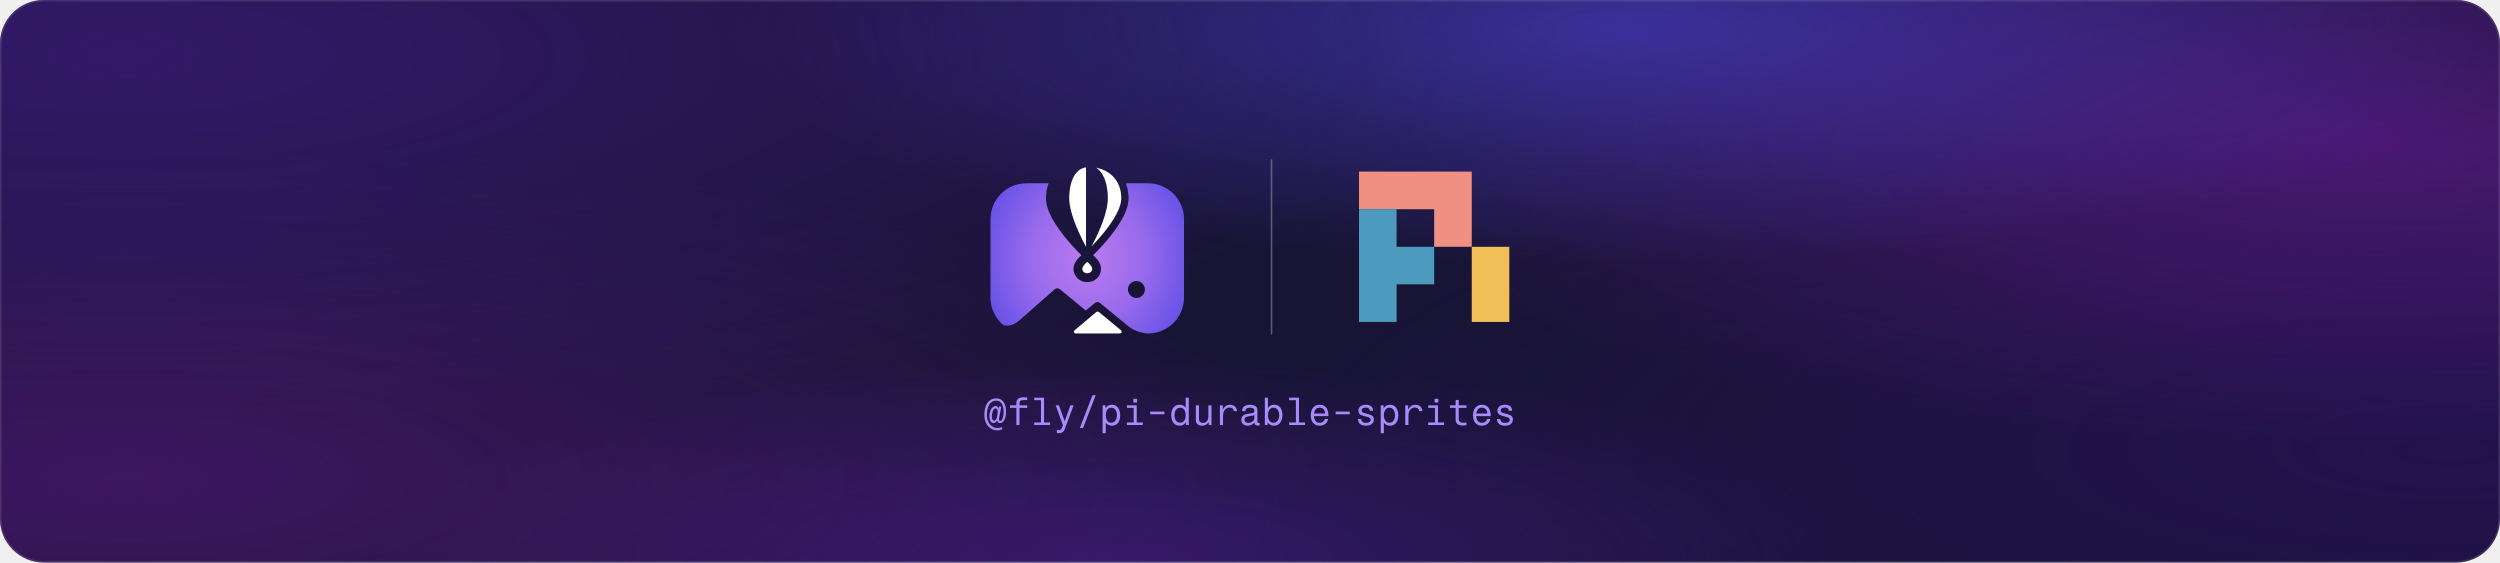
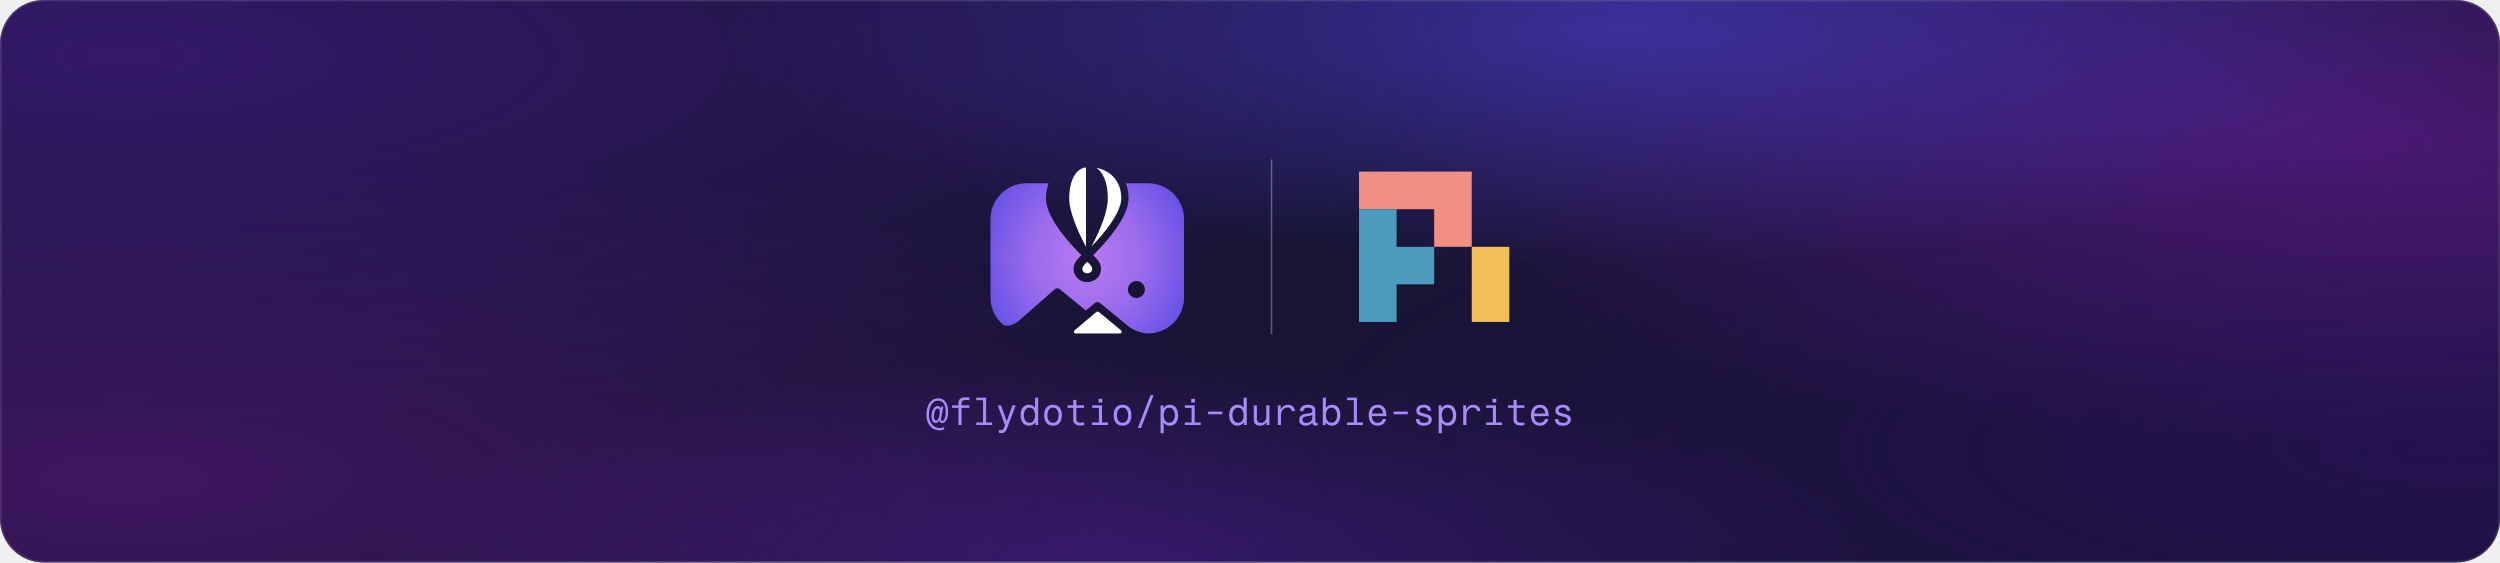
<svg xmlns="http://www.w3.org/2000/svg" viewBox="0 0 1600 360" width="1600" height="360">
  <defs>
    <radialGradient id="bannerdark5" gradientUnits="userSpaceOnUse" cx="1568.0" cy="288.0" r="768.0" gradientTransform="translate(1568.0 288.0) scale(1 0.28125) translate(-1568.0 -288.0)">
      <stop offset="0" stop-color="#2E1065" stop-opacity="0.55" />
      <stop offset="1" stop-color="#2E1065" stop-opacity="0" />
    </radialGradient>
    <radialGradient id="bannerdark4" gradientUnits="userSpaceOnUse" cx="720.0" cy="360.0" r="480.0" gradientTransform="translate(720.0 360.0) scale(1 0.27) translate(-720.0 -360.0)">
      <stop offset="0" stop-color="#4C1D95" stop-opacity="0.55" />
      <stop offset="1" stop-color="#4C1D95" stop-opacity="0" />
    </radialGradient>
    <radialGradient id="bannerdark3" gradientUnits="userSpaceOnUse" cx="80.0" cy="306.0" r="768.0" gradientTransform="translate(80.0 306.0) scale(1 0.28125) translate(-80.0 -306.0)">
      <stop offset="0" stop-color="#5D1985" stop-opacity="0.55" />
      <stop offset="1" stop-color="#5D1985" stop-opacity="0" />
    </radialGradient>
    <radialGradient id="bannerdark2" gradientUnits="userSpaceOnUse" cx="1520.0" cy="90.0" r="672.0" gradientTransform="translate(1520.0 90.0) scale(1 0.2892857) translate(-1520.0 -90.0)">
      <stop offset="0" stop-color="#731CA5" stop-opacity="0.55" />
      <stop offset="1" stop-color="#731CA5" stop-opacity="0" />
    </radialGradient>
    <radialGradient id="bannerdark1" gradientUnits="userSpaceOnUse" cx="1040.0" cy="18.0" r="576.0" gradientTransform="translate(1040.0 18.0) scale(1 0.2625) translate(-1040.0 -18.0)">
      <stop offset="0" stop-color="#5046E4" stop-opacity="0.55" />
      <stop offset="1" stop-color="#5046E4" stop-opacity="0" />
    </radialGradient>
    <radialGradient id="bannerdark0" gradientUnits="userSpaceOnUse" cx="80.0" cy="36.0" r="864.0" gradientTransform="translate(80.0 36.0) scale(1 0.275) translate(-80.0 -36.0)">
      <stop offset="0" stop-color="#4C1D95" stop-opacity="0.55" />
      <stop offset="1" stop-color="#4C1D95" stop-opacity="0" />
    </radialGradient>
  </defs>
  <rect width="1600" height="360" rx="28" fill="#171434" />
  <rect width="1600" height="360" rx="28" fill="url(#bannerdark5)" />
  <rect width="1600" height="360" rx="28" fill="url(#bannerdark4)" />
  <rect width="1600" height="360" rx="28" fill="url(#bannerdark3)" />
  <rect width="1600" height="360" rx="28" fill="url(#bannerdark2)" />
  <rect width="1600" height="360" rx="28" fill="url(#bannerdark1)" />
  <rect width="1600" height="360" rx="28" fill="url(#bannerdark0)" />
  <rect x="0.5" y="0.5" width="1599" height="359" rx="27.5" fill="none" stroke="#FFFFFF" stroke-opacity="0.12" />
  <svg x="633.91" y="102.00" width="123.87" height="112.00" viewBox="0 0 167 151" preserveAspectRatio="xMidYMid meet" fill-rule="evenodd" clip-rule="evenodd">
    <path d="M116.78 20.613h19.23c17.104 0 30.99 13.886 30.99 30.99v67.618c0 17.104-13.886 30.99-30.99 30.99h-1.516c-8.803-1.377-12.621-4.017-15.57-6.248L94.475 123.86a3.453 3.453 0 00-4.329 0l-7.943 6.532-22.37-18.394a3.443 3.443 0 00-4.326 0l-31.078 27.339c-6.255 5.087-10.392 4.148-13.075 3.853C4.424 137.503 0 128.874 0 119.221V51.603c0-17.104 13.886-30.99 30.993-30.99H50.18l-.035.077-.647 1.886-.201.647-.871 3.862-.12.678-.382 3.868-.051 1.062-.008.372.036 1.774.088 1.039.215 1.628.275 1.464.326 1.349.423 1.46 1.098 3.092.362.927 1.912 4.04.675 1.241 2.211 3.795.846 1.369 3.086 4.544.446.602 4.015 5.226 1.297 1.608 4.585 5.36.942 1.031 3.779 4.066 1.497 1.55 2.474 2.457-.497.415-.309.279a30.309 30.309 0 00-2.384 2.49c-.359.423-.701.86-1.025 1.31-.495.687-.938 1.41-1.324 2.164-.198.391-.375.792-.531 1.202a11.098 11.098 0 00-.718 3.267l-.014.966c.035 1.362.312 2.707.819 3.972a11.06 11.06 0 002.209 3.464 11.274 11.274 0 002.329 1.896c.731.447 1.51.816 2.319 1.096 1.76.597 3.627.809 5.476.623h.01a12.347 12.347 0 004.516-1.341 11.647 11.647 0 001.724-1.116 11.067 11.067 0 003.479-4.626c.569-1.422.848-2.941.823-4.471l-.044-.799a11.305 11.305 0 00-.749-3.078c-.17-.429-.364-.848-.58-1.257-.4-.752-.856-1.473-1.362-2.158-.232-.313-.472-.62-.72-.921a29.81 29.81 0 00-2.661-2.787l-.669-.569 1.133-1.119 4.869-5.085 1.684-1.849 2.618-2.945 1.703-1.992 2.428-2.957 1.644-2.067 2.414-3.228 1.219-1.67 1.729-2.585 1.44-2.203 2.713-4.725 1.552-3.1.045-.095 1.188-2.876c.015-.037.029-.075.04-.114l1.28-3.991.134-.582.555-3.177.108-.86.033-.527.038-1.989-.01-.371-.102-1.781-.126-1.383-.63-3.989a1.521 1.521 0 00-.037-.159l-.809-2.949-.279-.82-.364-.907zm9.141 84.321c-4.007.056-7.287 3.336-7.343 7.342.059 4.006 3.337 7.284 7.343 7.341 4.005-.058 7.284-3.335 7.345-7.341-.058-4.006-3.338-7.286-7.345-7.342z" fill="url(#flydark_Radial1)" />
    <path d="M111.465 150.211H73.704c-1.936 0-2.205-1.834-.96-2.876 18.43-15.44 18.386-15.491 18.386-15.491a2.035 2.035 0 012.606-.006s17.321 14.351 18.689 15.497c1.245 1.042.976 2.876-.96 2.876zM83.607 88.627l.195.057c.063.03.116.075.173.114l.163.144c.402.37.793.759 1.169 1.157.265.283.523.574.771.875.315.38.61.779.879 1.194.116.183.224.368.325.561.088.167.167.34.236.515.122.305.214.627.242.954l-.006.614a3.507 3.507 0 01-1.662 2.732 4.747 4.747 0 01-2.021.665l-.759.022-.641-.056a4.964 4.964 0 01-.881-.214 4.17 4.17 0 01-.834-.391l-.5-.366a3.431 3.431 0 01-1.139-1.952 5.016 5.016 0 01-.059-.387l-.018-.586c.01-.158.034-.315.069-.472.087-.341.213-.673.372-.988.205-.396.439-.776.7-1.137.433-.586.903-1.143 1.405-1.67.324-.342.655-.673 1.001-.993l.246-.221c.171-.114.173-.114.368-.171h.206zM82.348 6.956l.079-.006v68.484l-.171-.315a191.48 191.48 0 01-6.291-12.749 136.496 136.496 0 01-4.269-10.689 84.358 84.358 0 01-2.574-8.802c-.541-2.365-.956-4.765-1.126-7.19a35.028 35.028 0 01-.059-3.108c.016-.903.053-1.804.109-2.705.09-1.418.234-2.832.442-4.235.165-1.104.368-2.205.62-3.293.2-.865.431-1.723.696-2.567.382-1.22.84-2.412 1.373-3.576.195-.419.405-.836.624-1.245 1.322-2.449 3.116-4.704 5.466-6.214a11.435 11.435 0 015.081-1.79zm8.88.173l4.607 1.314a28.193 28.193 0 016.076 3.096 24.387 24.387 0 016.533 6.517 24.618 24.618 0 012.531 4.878 28.586 28.586 0 011.761 7.898c.061.708.096 1.418.11 2.127.016.659.012 1.321-.041 1.98a22.292 22.292 0 01-.828 4.352 34.281 34.281 0 01-1.194 3.426 49.43 49.43 0 01-1.895 4.094c-1.536 2.966-3.304 5.803-5.195 8.547a133.118 133.118 0 01-7.491 9.776 185.466 185.466 0 01-8.987 9.96 189.999 189.999 0 005.915-12.102 149.96 149.96 0 002.876-6.93 108.799 108.799 0 002.679-7.792 76.327 76.327 0 001.54-5.976c.368-1.727.657-3.472.836-5.228.15-1.464.205-2.937.169-4.406a62.154 62.154 0 00-.1-2.695c-.216-3.612-.765-7.212-1.818-10.676a31.255 31.255 0 00-1.453-3.849c-1.348-2.937-3.23-5.683-5.776-7.686l-.855-.625z" fill="#fff" />
    <defs>
      <radialGradient id="flydark_Radial1" cx="0" cy="0" r="1" gradientUnits="userSpaceOnUse" gradientTransform="matrix(113.923 0 0 121.968 83.499 85.411)">
        <stop offset="0" stop-color="#ba7bf0" />
        <stop offset=".43" stop-color="#996bec" />
        <stop offset="1" stop-color="#5046e4" />
      </radialGradient>
    </defs>
  </svg>
  <rect x="813.27" y="102.00" width="1" height="112.00" fill="#FFFFFF" fill-opacity="0.3" />
  <svg x="869.77" y="109.84" width="96.32" height="96.32" viewBox="0 0 470 470">
    <path fill="#F09082" d="M0 0H352.07V234.71H234.71V117.36H0Z" />
    <path fill="#4D9ABF" d="M0 117.36H117.36V234.71H234.71V352.07H117.36V469.43H0Z" />
    <path fill="#F1BE58" d="M352.07 234.71H469.43V469.43H352.07V234.71Z" />
  </svg>
-   <path fill="#A78BFA" d="M639.08 261.584 639.368 260.24H640.808L639.368 267.992Q639.272 268.592 639.476 268.988Q639.68 269.384 640.184 269.384Q640.784 269.384 641.264 268.604Q641.744 267.824 642.032 266.516Q642.32 265.208 642.32 263.648Q642.32 260.144 641.096 258.284Q639.872 256.424 637.52 256.424Q635.672 256.424 634.34 257.576Q633.008 258.728 632.3 260.804Q631.592 262.88 631.592 265.616Q631.592 267.656 632.204 269.216Q632.816 270.776 633.788 271.832Q634.76 272.888 635.912 273.416Q637.064 273.944 638.144 273.944Q639.128 273.944 639.776 273.788Q640.424 273.632 641.096 273.32L641.576 274.664Q640.88 275.0 640.088 275.204Q639.296 275.408 638.12 275.408Q636.536 275.408 635.072 274.748Q633.608 274.088 632.456 272.84Q631.304 271.592 630.644 269.792Q629.984 267.992 629.984 265.688Q629.984 262.352 630.908 259.94Q631.832 257.528 633.536 256.232Q635.24 254.936 637.568 254.936Q640.592 254.936 642.236 257.216Q643.88 259.496 643.88 263.624Q643.88 265.736 643.376 267.356Q642.872 268.976 642.02 269.876Q641.168 270.776 640.064 270.776Q639.32 270.776 638.804 270.356Q638.288 269.936 638.144 269.048Q637.736 269.912 637.124 270.344Q636.512 270.776 635.936 270.776Q634.712 270.776 633.968 269.6Q633.224 268.424 633.224 266.384Q633.224 264.416 633.8 262.94Q634.376 261.464 635.3 260.648Q636.224 259.832 637.232 259.832Q638.024 259.832 638.48 260.36Q638.936 260.888 639.08 261.584ZM637.16 261.392Q636.536 261.392 636.008 262.028Q635.48 262.664 635.156 263.792Q634.832 264.92 634.832 266.408Q634.832 267.776 635.168 268.484Q635.504 269.192 636.272 269.192Q636.824 269.192 637.16 268.808Q637.496 268.424 637.832 267.656Q638.0 267.224 638.156 266.516Q638.312 265.808 638.408 265.028Q638.504 264.248 638.504 263.6Q638.504 262.544 638.144 261.968Q637.784 261.392 637.16 261.392Z M652.472 259.424H657.44V261.056H652.472V272.0H650.48V261.056H646.4V259.424H650.48V258.032Q650.48 256.064 651.644 255.164Q652.808 254.264 655.112 254.264Q655.664 254.264 656.228 254.288Q656.792 254.312 657.416 254.408V256.136Q656.912 256.088 656.42 256.052Q655.928 256.016 655.592 256.016Q653.864 256.016 653.168 256.472Q652.472 256.928 652.472 258.2Z M668.192 254.504V270.368H672.056V272.0H661.904V270.368H666.224V256.136H661.904V254.504Z M681.44 274.64Q680.96 275.936 680.072 276.584Q679.184 277.232 678.008 277.232Q677.096 277.232 676.376 276.992V275.12Q676.784 275.216 677.108 275.24Q677.432 275.264 677.744 275.264Q678.44 275.264 678.848 274.988Q679.256 274.712 679.52 274.04L680.288 272.192L675.632 259.424H677.744L681.416 269.624L685.04 259.424H687.104Z M691.112 273.92 699.2 252.944H701.24L693.152 273.92Z M707.696 277.232H705.68V259.424H707.528V261.296Q708.92 259.04 711.536 259.04Q713.408 259.04 714.596 259.988Q715.784 260.936 716.36 262.484Q716.936 264.032 716.936 265.856Q716.936 267.656 716.348 269.156Q715.76 270.656 714.56 271.544Q713.36 272.432 711.56 272.432Q710.336 272.432 709.412 271.988Q708.488 271.544 707.696 270.56ZM711.2 260.912Q709.952 260.912 709.184 261.608Q708.416 262.304 708.056 263.408Q707.696 264.512 707.696 265.736Q707.696 266.96 708.056 268.064Q708.416 269.168 709.184 269.864Q709.952 270.56 711.2 270.56Q712.472 270.56 713.276 269.876Q714.08 269.192 714.464 268.1Q714.848 267.008 714.848 265.808Q714.848 264.536 714.464 263.42Q714.08 262.304 713.276 261.608Q712.472 260.912 711.2 260.912Z M727.52 259.424V270.368H731.384V272.0H721.232V270.368H725.552V261.056H721.232V259.424ZM725.336 257.624V255.224H727.736V257.624Z M736.136 263.408H745.208V265.136H736.136Z M758.84 254.504H760.832V272.0H759.056V270.224Q757.544 272.432 755.048 272.432Q753.2 272.432 751.976 271.532Q750.752 270.632 750.164 269.072Q749.576 267.512 749.576 265.592Q749.576 263.768 750.176 262.292Q750.776 260.816 751.988 259.928Q753.2 259.04 754.976 259.04Q757.544 259.04 758.84 260.984ZM755.312 260.912Q754.136 260.912 753.32 261.548Q752.504 262.184 752.084 263.276Q751.664 264.368 751.664 265.736Q751.664 267.008 752.048 268.112Q752.432 269.216 753.236 269.888Q754.04 270.56 755.336 270.56Q756.608 270.56 757.376 269.852Q758.144 269.144 758.492 268.052Q758.84 266.96 758.84 265.808Q758.84 264.536 758.48 263.42Q758.12 262.304 757.352 261.608Q756.584 260.912 755.312 260.912Z M775.352 259.424V272.0H773.552V270.128Q772.688 271.376 771.716 271.904Q770.744 272.432 769.352 272.432Q767.696 272.432 766.64 271.688Q765.344 270.752 765.344 269.0V259.424H767.336V268.208Q767.336 269.48 768.176 270.128Q768.872 270.68 769.928 270.68Q771.344 270.68 772.304 269.648Q773.36 268.52 773.36 266.408V259.424Z M780.728 272.0V259.424H782.576V262.136Q783.2 260.792 784.376 259.928Q785.552 259.064 787.088 259.064Q789.248 259.064 790.388 260.168Q791.528 261.272 791.696 263.144H789.704Q789.488 262.016 788.828 261.416Q788.168 260.816 786.896 260.816Q785.648 260.816 784.712 261.476Q783.776 262.136 783.26 263.276Q782.744 264.416 782.744 265.904V272.0Z M806.24 270.68V272.192Q805.496 272.408 805.04 272.408Q803.024 272.408 802.808 270.512Q801.752 271.544 800.744 271.988Q799.736 272.432 798.536 272.432Q796.712 272.432 795.572 271.46Q794.432 270.488 794.432 268.736Q794.432 267.44 794.984 266.66Q795.536 265.88 796.34 265.484Q797.144 265.088 797.864 264.968Q798.2 264.92 798.896 264.812Q799.592 264.704 800.648 264.56Q801.848 264.392 802.316 264.104Q802.784 263.816 802.784 263.216V262.784Q802.784 260.912 799.904 260.912Q798.512 260.912 797.804 261.452Q797.096 261.992 796.976 263.144H794.96Q795.008 260.96 796.388 260.012Q797.768 259.064 800.0 259.064Q802.328 259.064 803.528 259.94Q804.728 260.816 804.728 262.496V269.744Q804.728 270.728 805.808 270.728Q806.0 270.728 806.24 270.68ZM802.784 267.632V265.64Q802.16 265.928 801.236 266.096Q800.312 266.264 799.52 266.36Q798.128 266.528 797.3 267.008Q796.472 267.488 796.472 268.688Q796.472 269.624 797.156 270.152Q797.84 270.68 799.04 270.68Q799.928 270.68 800.78 270.284Q801.632 269.888 802.208 269.192Q802.784 268.496 802.784 267.632Z M809.504 272.0V254.504H811.496V261.104Q812.864 259.04 815.384 259.04Q817.232 259.04 818.42 259.916Q819.608 260.792 820.184 262.28Q820.76 263.768 820.76 265.592Q820.76 267.512 820.136 269.072Q819.512 270.632 818.3 271.532Q817.088 272.432 815.288 272.432Q812.72 272.432 811.304 270.272V272.0ZM815.024 260.912Q813.752 260.912 812.972 261.632Q812.192 262.352 811.844 263.468Q811.496 264.584 811.496 265.808Q811.496 266.984 811.844 268.076Q812.192 269.168 812.972 269.864Q813.752 270.56 815.024 270.56Q816.296 270.56 817.1 269.888Q817.904 269.216 818.3 268.124Q818.696 267.032 818.696 265.808Q818.696 264.488 818.3 263.384Q817.904 262.28 817.088 261.596Q816.272 260.912 815.024 260.912Z M831.344 254.504V270.368H835.208V272.0H825.056V270.368H829.376V256.136H825.056V254.504Z M849.968 268.112Q849.656 270.08 848.228 271.256Q846.8 272.432 844.592 272.432Q842.696 272.432 841.424 271.58Q840.152 270.728 839.516 269.24Q838.88 267.752 838.88 265.832Q838.88 263.72 839.6 262.208Q840.32 260.696 841.616 259.868Q842.912 259.04 844.64 259.04Q846.584 259.04 847.82 259.952Q849.056 260.864 849.644 262.496Q850.232 264.128 850.232 266.312H840.968Q841.016 268.16 841.928 269.372Q842.84 270.584 844.664 270.584Q847.136 270.584 847.952 268.112ZM844.616 260.888Q842.936 260.888 842.048 261.992Q841.16 263.096 841.016 264.68H848.072Q848.072 263.624 847.652 262.772Q847.232 261.92 846.464 261.404Q845.696 260.888 844.616 260.888Z M854.792 263.408H863.864V265.136H854.792Z M878.768 262.856H876.68Q876.656 261.92 875.972 261.368Q875.288 260.816 874.16 260.816Q872.936 260.816 872.18 261.32Q871.424 261.824 871.424 262.664Q871.424 263.336 871.88 263.744Q872.336 264.152 873.224 264.392L876.08 265.136Q877.664 265.544 878.468 266.348Q879.272 267.152 879.272 268.496Q879.272 270.32 877.928 271.376Q876.584 272.432 874.232 272.432Q869.288 272.432 869.072 268.184H871.184Q871.328 269.456 872.108 270.056Q872.888 270.656 874.28 270.656Q875.624 270.656 876.428 270.176Q877.232 269.696 877.232 268.808Q877.232 267.992 876.8 267.584Q876.368 267.176 875.336 266.912L872.696 266.216Q870.992 265.76 870.188 264.98Q869.384 264.2 869.384 262.76Q869.384 261.056 870.692 260.048Q872 259.04 874.208 259.04Q876.416 259.04 877.58 260.06Q878.744 261.08 878.768 262.856Z M885.68 277.232H883.664V259.424H885.512V261.296Q886.904 259.04 889.52 259.04Q891.392 259.04 892.58 259.988Q893.768 260.936 894.344 262.484Q894.92 264.032 894.92 265.856Q894.92 267.656 894.332 269.156Q893.744 270.656 892.544 271.544Q891.344 272.432 889.544 272.432Q888.32 272.432 887.396 271.988Q886.472 271.544 885.68 270.56ZM889.184 260.912Q887.936 260.912 887.168 261.608Q886.4 262.304 886.04 263.408Q885.68 264.512 885.68 265.736Q885.68 266.96 886.04 268.064Q886.4 269.168 887.168 269.864Q887.936 270.56 889.184 270.56Q890.456 270.56 891.26 269.876Q892.064 269.192 892.448 268.1Q892.832 267.008 892.832 265.808Q892.832 264.536 892.448 263.42Q892.064 262.304 891.26 261.608Q890.456 260.912 889.184 260.912Z M899.384 272.0V259.424H901.232V262.136Q901.856 260.792 903.032 259.928Q904.208 259.064 905.744 259.064Q907.904 259.064 909.044 260.168Q910.184 261.272 910.352 263.144H908.36Q908.144 262.016 907.484 261.416Q906.824 260.816 905.552 260.816Q904.304 260.816 903.368 261.476Q902.432 262.136 901.916 263.276Q901.4 264.416 901.4 265.904V272.0Z M920.336 259.424V270.368H924.2V272.0H914.048V270.368H918.368V261.056H914.048V259.424ZM918.152 257.624V255.224H920.552V257.624Z M933.584 259.424H938.528V261.056H933.584V268.064Q933.584 269.456 934.304 269.996Q935.024 270.536 936.392 270.536Q937.016 270.536 937.544 270.476Q938.072 270.416 938.528 270.296V272.048Q937.928 272.216 937.352 272.276Q936.776 272.336 936.272 272.336Q933.992 272.336 932.792 271.4Q931.592 270.464 931.592 268.424V261.056H927.968V259.424H931.592V255.968H933.584Z M953.792 268.112Q953.48 270.08 952.052 271.256Q950.624 272.432 948.416 272.432Q946.52 272.432 945.248 271.58Q943.976 270.728 943.34 269.24Q942.704 267.752 942.704 265.832Q942.704 263.72 943.424 262.208Q944.144 260.696 945.44 259.868Q946.736 259.04 948.464 259.04Q950.408 259.04 951.644 259.952Q952.88 260.864 953.468 262.496Q954.056 264.128 954.056 266.312H944.792Q944.84 268.16 945.752 269.372Q946.664 270.584 948.488 270.584Q950.96 270.584 951.776 268.112ZM948.44 260.888Q946.76 260.888 945.872 261.992Q944.984 263.096 944.84 264.68H951.896Q951.896 263.624 951.476 262.772Q951.056 261.92 950.288 261.404Q949.52 260.888 948.44 260.888Z M967.76 262.856H965.672Q965.648 261.92 964.964 261.368Q964.28 260.816 963.152 260.816Q961.928 260.816 961.172 261.32Q960.416 261.824 960.416 262.664Q960.416 263.336 960.872 263.744Q961.328 264.152 962.216 264.392L965.072 265.136Q966.656 265.544 967.46 266.348Q968.264 267.152 968.264 268.496Q968.264 270.32 966.92 271.376Q965.576 272.432 963.224 272.432Q958.28 272.432 958.064 268.184H960.176Q960.32 269.456 961.1 270.056Q961.88 270.656 963.272 270.656Q964.616 270.656 965.42 270.176Q966.224 269.696 966.224 268.808Q966.224 267.992 965.792 267.584Q965.36 267.176 964.328 266.912L961.688 266.216Q959.984 265.76 959.18 264.98Q958.376 264.2 958.376 262.76Q958.376 261.056 959.684 260.048Q960.992 259.04 963.2 259.04Q965.408 259.04 966.572 260.06Q967.736 261.08 967.76 262.856Z" />
+   <path fill="#A78BFA" d="M602 261.584 602.288 260.24H603.728L602.288 267.992Q602.192 268.592 602.396 268.988Q602.6 269.384 603.104 269.384Q603.704 269.384 604.184 268.604Q604.664 267.824 604.952 266.516Q605.24 265.208 605.24 263.648Q605.24 260.144 604.016 258.284Q602.792 256.424 600.44 256.424Q598.592 256.424 597.26 257.576Q595.928 258.728 595.22 260.804Q594.512 262.88 594.512 265.616Q594.512 267.656 595.124 269.216Q595.736 270.776 596.708 271.832Q597.68 272.888 598.832 273.416Q599.984 273.944 601.064 273.944Q602.048 273.944 602.696 273.788Q603.344 273.632 604.016 273.32L604.496 274.664Q603.8 275.0 603.008 275.204Q602.216 275.408 601.04 275.408Q599.456 275.408 597.992 274.748Q596.528 274.088 595.376 272.84Q594.224 271.592 593.564 269.792Q592.904 267.992 592.904 265.688Q592.904 262.352 593.828 259.94Q594.752 257.528 596.456 256.232Q598.16 254.936 600.488 254.936Q603.512 254.936 605.156 257.216Q606.8 259.496 606.8 263.624Q606.8 265.736 606.296 267.356Q605.792 268.976 604.94 269.876Q604.088 270.776 602.984 270.776Q602.24 270.776 601.724 270.356Q601.208 269.936 601.064 269.048Q600.656 269.912 600.044 270.344Q599.432 270.776 598.856 270.776Q597.632 270.776 596.888 269.6Q596.144 268.424 596.144 266.384Q596.144 264.416 596.72 262.94Q597.296 261.464 598.22 260.648Q599.144 259.832 600.152 259.832Q600.944 259.832 601.4 260.36Q601.856 260.888 602 261.584ZM600.08 261.392Q599.456 261.392 598.928 262.028Q598.4 262.664 598.076 263.792Q597.752 264.92 597.752 266.408Q597.752 267.776 598.088 268.484Q598.424 269.192 599.192 269.192Q599.744 269.192 600.08 268.808Q600.416 268.424 600.752 267.656Q600.92 267.224 601.076 266.516Q601.232 265.808 601.328 265.028Q601.424 264.248 601.424 263.6Q601.424 262.544 601.064 261.968Q600.704 261.392 600.08 261.392Z M615.392 259.424H620.36V261.056H615.392V272.0H613.4V261.056H609.32V259.424H613.4V258.032Q613.4 256.064 614.564 255.164Q615.728 254.264 618.032 254.264Q618.584 254.264 619.148 254.288Q619.712 254.312 620.336 254.408V256.136Q619.832 256.088 619.34 256.052Q618.848 256.016 618.512 256.016Q616.784 256.016 616.088 256.472Q615.392 256.928 615.392 258.2Z M631.112 254.504V270.368H634.976V272.0H624.824V270.368H629.144V256.136H624.824V254.504Z M644.36 274.64Q643.88 275.936 642.992 276.584Q642.104 277.232 640.928 277.232Q640.016 277.232 639.296 276.992V275.12Q639.704 275.216 640.028 275.24Q640.352 275.264 640.664 275.264Q641.36 275.264 641.768 274.988Q642.176 274.712 642.44 274.04L643.208 272.192L638.552 259.424H640.664L644.336 269.624L647.96 259.424H650.024Z M662.432 254.504H664.424V272.0H662.648V270.224Q661.136 272.432 658.64 272.432Q656.792 272.432 655.568 271.532Q654.344 270.632 653.756 269.072Q653.168 267.512 653.168 265.592Q653.168 263.768 653.768 262.292Q654.368 260.816 655.58 259.928Q656.792 259.04 658.568 259.04Q661.136 259.04 662.432 260.984ZM658.904 260.912Q657.728 260.912 656.912 261.548Q656.096 262.184 655.676 263.276Q655.256 264.368 655.256 265.736Q655.256 267.008 655.64 268.112Q656.024 269.216 656.828 269.888Q657.632 270.56 658.928 270.56Q660.2 270.56 660.968 269.852Q661.736 269.144 662.084 268.052Q662.432 266.96 662.432 265.808Q662.432 264.536 662.072 263.42Q661.712 262.304 660.944 261.608Q660.176 260.912 658.904 260.912Z M673.928 259.04Q675.872 259.04 677.132 259.916Q678.392 260.792 679.004 262.304Q679.616 263.816 679.616 265.736Q679.616 267.632 679.004 269.156Q678.392 270.68 677.132 271.556Q675.872 272.432 673.928 272.432Q672.008 272.432 670.736 271.556Q669.464 270.68 668.852 269.156Q668.24 267.632 668.24 265.736Q668.24 263.816 668.852 262.304Q669.464 260.792 670.736 259.916Q672.008 259.04 673.928 259.04ZM673.928 260.888Q672.656 260.888 671.864 261.56Q671.072 262.232 670.7 263.336Q670.328 264.44 670.328 265.736Q670.328 267.008 670.7 268.124Q671.072 269.24 671.864 269.912Q672.656 270.584 673.928 270.584Q675.2 270.584 675.992 269.912Q676.784 269.24 677.156 268.124Q677.528 267.008 677.528 265.736Q677.528 264.44 677.156 263.336Q676.784 262.232 675.992 261.56Q675.2 260.888 673.928 260.888Z M688.856 259.424H693.8V261.056H688.856V268.064Q688.856 269.456 689.576 269.996Q690.296 270.536 691.664 270.536Q692.288 270.536 692.816 270.476Q693.344 270.416 693.8 270.296V272.048Q693.2 272.216 692.624 272.276Q692.048 272.336 691.544 272.336Q689.264 272.336 688.064 271.4Q686.864 270.464 686.864 268.424V261.056H683.24V259.424H686.864V255.968H688.856Z M705.272 259.424V270.368H709.136V272.0H698.984V270.368H703.304V261.056H698.984V259.424ZM703.088 257.624V255.224H705.488V257.624Z M718.424 259.04Q720.368 259.04 721.628 259.916Q722.888 260.792 723.5 262.304Q724.112 263.816 724.112 265.736Q724.112 267.632 723.5 269.156Q722.888 270.68 721.628 271.556Q720.368 272.432 718.424 272.432Q716.504 272.432 715.232 271.556Q713.96 270.68 713.348 269.156Q712.736 267.632 712.736 265.736Q712.736 263.816 713.348 262.304Q713.96 260.792 715.232 259.916Q716.504 259.04 718.424 259.04ZM718.424 260.888Q717.152 260.888 716.36 261.56Q715.568 262.232 715.196 263.336Q714.824 264.44 714.824 265.736Q714.824 267.008 715.196 268.124Q715.568 269.24 716.36 269.912Q717.152 270.584 718.424 270.584Q719.696 270.584 720.488 269.912Q721.28 269.24 721.652 268.124Q722.024 267.008 722.024 265.736Q722.024 264.44 721.652 263.336Q721.28 262.232 720.488 261.56Q719.696 260.888 718.424 260.888Z M728.192 273.92 736.28 252.944H738.32L730.232 273.92Z M744.776 277.232H742.76V259.424H744.608V261.296Q746.0 259.04 748.616 259.04Q750.488 259.04 751.676 259.988Q752.864 260.936 753.44 262.484Q754.016 264.032 754.016 265.856Q754.016 267.656 753.428 269.156Q752.84 270.656 751.64 271.544Q750.44 272.432 748.64 272.432Q747.416 272.432 746.492 271.988Q745.568 271.544 744.776 270.56ZM748.28 260.912Q747.032 260.912 746.264 261.608Q745.496 262.304 745.136 263.408Q744.776 264.512 744.776 265.736Q744.776 266.96 745.136 268.064Q745.496 269.168 746.264 269.864Q747.032 270.56 748.28 270.56Q749.552 270.56 750.356 269.876Q751.16 269.192 751.544 268.1Q751.928 267.008 751.928 265.808Q751.928 264.536 751.544 263.42Q751.16 262.304 750.356 261.608Q749.552 260.912 748.28 260.912Z M764.6 259.424V270.368H768.464V272.0H758.312V270.368H762.632V261.056H758.312V259.424ZM762.416 257.624V255.224H764.816V257.624Z M773.216 263.408H782.288V265.136H773.216Z M795.92 254.504H797.912V272.0H796.136V270.224Q794.624 272.432 792.128 272.432Q790.28 272.432 789.056 271.532Q787.832 270.632 787.244 269.072Q786.656 267.512 786.656 265.592Q786.656 263.768 787.256 262.292Q787.856 260.816 789.068 259.928Q790.28 259.04 792.056 259.04Q794.624 259.04 795.92 260.984ZM792.392 260.912Q791.216 260.912 790.4 261.548Q789.584 262.184 789.164 263.276Q788.744 264.368 788.744 265.736Q788.744 267.008 789.128 268.112Q789.512 269.216 790.316 269.888Q791.12 270.56 792.416 270.56Q793.688 270.56 794.456 269.852Q795.224 269.144 795.572 268.052Q795.92 266.96 795.92 265.808Q795.92 264.536 795.56 263.42Q795.2 262.304 794.432 261.608Q793.664 260.912 792.392 260.912Z M812.432 259.424V272.0H810.632V270.128Q809.768 271.376 808.796 271.904Q807.824 272.432 806.432 272.432Q804.776 272.432 803.72 271.688Q802.424 270.752 802.424 269.0V259.424H804.416V268.208Q804.416 269.48 805.256 270.128Q805.952 270.68 807.008 270.68Q808.424 270.68 809.384 269.648Q810.44 268.52 810.44 266.408V259.424Z M817.808 272.0V259.424H819.656V262.136Q820.28 260.792 821.456 259.928Q822.632 259.064 824.168 259.064Q826.328 259.064 827.468 260.168Q828.608 261.272 828.776 263.144H826.784Q826.568 262.016 825.908 261.416Q825.248 260.816 823.976 260.816Q822.728 260.816 821.792 261.476Q820.856 262.136 820.34 263.276Q819.824 264.416 819.824 265.904V272.0Z M843.32 270.68V272.192Q842.576 272.408 842.12 272.408Q840.104 272.408 839.888 270.512Q838.832 271.544 837.824 271.988Q836.816 272.432 835.616 272.432Q833.792 272.432 832.652 271.46Q831.512 270.488 831.512 268.736Q831.512 267.44 832.064 266.66Q832.616 265.88 833.42 265.484Q834.224 265.088 834.944 264.968Q835.28 264.92 835.976 264.812Q836.672 264.704 837.728 264.56Q838.928 264.392 839.396 264.104Q839.864 263.816 839.864 263.216V262.784Q839.864 260.912 836.984 260.912Q835.592 260.912 834.884 261.452Q834.176 261.992 834.056 263.144H832.04Q832.088 260.96 833.468 260.012Q834.848 259.064 837.08 259.064Q839.408 259.064 840.608 259.94Q841.808 260.816 841.808 262.496V269.744Q841.808 270.728 842.888 270.728Q843.08 270.728 843.32 270.68ZM839.864 267.632V265.64Q839.24 265.928 838.316 266.096Q837.392 266.264 836.6 266.36Q835.208 266.528 834.38 267.008Q833.552 267.488 833.552 268.688Q833.552 269.624 834.236 270.152Q834.92 270.68 836.12 270.68Q837.008 270.68 837.86 270.284Q838.712 269.888 839.288 269.192Q839.864 268.496 839.864 267.632Z M846.584 272.0V254.504H848.576V261.104Q849.944 259.04 852.464 259.04Q854.312 259.04 855.5 259.916Q856.688 260.792 857.264 262.28Q857.84 263.768 857.84 265.592Q857.84 267.512 857.216 269.072Q856.592 270.632 855.38 271.532Q854.168 272.432 852.368 272.432Q849.8 272.432 848.384 270.272V272.0ZM852.104 260.912Q850.832 260.912 850.052 261.632Q849.272 262.352 848.924 263.468Q848.576 264.584 848.576 265.808Q848.576 266.984 848.924 268.076Q849.272 269.168 850.052 269.864Q850.832 270.56 852.104 270.56Q853.376 270.56 854.18 269.888Q854.984 269.216 855.38 268.124Q855.776 267.032 855.776 265.808Q855.776 264.488 855.38 263.384Q854.984 262.28 854.168 261.596Q853.352 260.912 852.104 260.912Z M868.424 254.504V270.368H872.288V272.0H862.136V270.368H866.456V256.136H862.136V254.504Z M887.048 268.112Q886.736 270.08 885.308 271.256Q883.88 272.432 881.672 272.432Q879.776 272.432 878.504 271.58Q877.232 270.728 876.596 269.24Q875.96 267.752 875.96 265.832Q875.96 263.72 876.68 262.208Q877.4 260.696 878.696 259.868Q879.992 259.04 881.72 259.04Q883.664 259.04 884.9 259.952Q886.136 260.864 886.724 262.496Q887.312 264.128 887.312 266.312H878.048Q878.096 268.16 879.008 269.372Q879.92 270.584 881.744 270.584Q884.216 270.584 885.032 268.112ZM881.696 260.888Q880.016 260.888 879.128 261.992Q878.24 263.096 878.096 264.68H885.152Q885.152 263.624 884.732 262.772Q884.312 261.92 883.544 261.404Q882.776 260.888 881.696 260.888Z M891.872 263.408H900.944V265.136H891.872Z M915.848 262.856H913.76Q913.736 261.92 913.052 261.368Q912.368 260.816 911.24 260.816Q910.016 260.816 909.26 261.32Q908.504 261.824 908.504 262.664Q908.504 263.336 908.96 263.744Q909.416 264.152 910.304 264.392L913.16 265.136Q914.744 265.544 915.548 266.348Q916.352 267.152 916.352 268.496Q916.352 270.32 915.008 271.376Q913.664 272.432 911.312 272.432Q906.368 272.432 906.152 268.184H908.264Q908.408 269.456 909.188 270.056Q909.968 270.656 911.36 270.656Q912.704 270.656 913.508 270.176Q914.312 269.696 914.312 268.808Q914.312 267.992 913.88 267.584Q913.448 267.176 912.416 266.912L909.776 266.216Q908.072 265.76 907.268 264.98Q906.464 264.2 906.464 262.76Q906.464 261.056 907.772 260.048Q909.08 259.04 911.288 259.04Q913.496 259.04 914.66 260.06Q915.824 261.08 915.848 262.856Z M922.76 277.232H920.744V259.424H922.592V261.296Q923.984 259.04 926.6 259.04Q928.472 259.04 929.66 259.988Q930.848 260.936 931.424 262.484Q932.0 264.032 932.0 265.856Q932.0 267.656 931.412 269.156Q930.824 270.656 929.624 271.544Q928.424 272.432 926.624 272.432Q925.4 272.432 924.476 271.988Q923.552 271.544 922.76 270.56ZM926.264 260.912Q925.016 260.912 924.248 261.608Q923.48 262.304 923.12 263.408Q922.76 264.512 922.76 265.736Q922.76 266.96 923.12 268.064Q923.48 269.168 924.248 269.864Q925.016 270.56 926.264 270.56Q927.536 270.56 928.34 269.876Q929.144 269.192 929.528 268.1Q929.912 267.008 929.912 265.808Q929.912 264.536 929.528 263.42Q929.144 262.304 928.34 261.608Q927.536 260.912 926.264 260.912Z M936.464 272.0V259.424H938.312V262.136Q938.936 260.792 940.112 259.928Q941.288 259.064 942.824 259.064Q944.984 259.064 946.124 260.168Q947.264 261.272 947.432 263.144H945.44Q945.224 262.016 944.564 261.416Q943.904 260.816 942.632 260.816Q941.384 260.816 940.448 261.476Q939.512 262.136 938.996 263.276Q938.48 264.416 938.48 265.904V272.0Z M957.416 259.424V270.368H961.28V272.0H951.128V270.368H955.448V261.056H951.128V259.424ZM955.232 257.624V255.224H957.632V257.624Z M970.664 259.424H975.608V261.056H970.664V268.064Q970.664 269.456 971.384 269.996Q972.104 270.536 973.472 270.536Q974.096 270.536 974.624 270.476Q975.152 270.416 975.608 270.296V272.048Q975.008 272.216 974.432 272.276Q973.856 272.336 973.352 272.336Q971.072 272.336 969.872 271.4Q968.672 270.464 968.672 268.424V261.056H965.048V259.424H968.672V255.968H970.664Z M990.872 268.112Q990.56 270.08 989.132 271.256Q987.704 272.432 985.496 272.432Q983.6 272.432 982.328 271.58Q981.056 270.728 980.42 269.24Q979.784 267.752 979.784 265.832Q979.784 263.72 980.504 262.208Q981.224 260.696 982.52 259.868Q983.816 259.04 985.544 259.04Q987.488 259.04 988.724 259.952Q989.96 260.864 990.548 262.496Q991.136 264.128 991.136 266.312H981.872Q981.92 268.16 982.832 269.372Q983.744 270.584 985.568 270.584Q988.04 270.584 988.856 268.112ZM985.52 260.888Q983.84 260.888 982.952 261.992Q982.064 263.096 981.92 264.68H988.976Q988.976 263.624 988.556 262.772Q988.136 261.92 987.368 261.404Q986.6 260.888 985.52 260.888Z M1004.84 262.856H1002.752Q1002.728 261.92 1002.044 261.368Q1001.36 260.816 1000.232 260.816Q999.008 260.816 998.252 261.32Q997.496 261.824 997.496 262.664Q997.496 263.336 997.952 263.744Q998.408 264.152 999.296 264.392L1002.152 265.136Q1003.736 265.544 1004.54 266.348Q1005.344 267.152 1005.344 268.496Q1005.344 270.32 1004.0 271.376Q1002.656 272.432 1000.304 272.432Q995.36 272.432 995.144 268.184H997.256Q997.4 269.456 998.18 270.056Q998.96 270.656 1000.352 270.656Q1001.696 270.656 1002.5 270.176Q1003.304 269.696 1003.304 268.808Q1003.304 267.992 1002.872 267.584Q1002.44 267.176 1001.408 266.912L998.768 266.216Q997.064 265.76 996.26 264.98Q995.456 264.2 995.456 262.76Q995.456 261.056 996.764 260.048Q998.072 259.04 1000.28 259.04Q1002.488 259.04 1003.652 260.06Q1004.816 261.08 1004.84 262.856Z" />
</svg>
